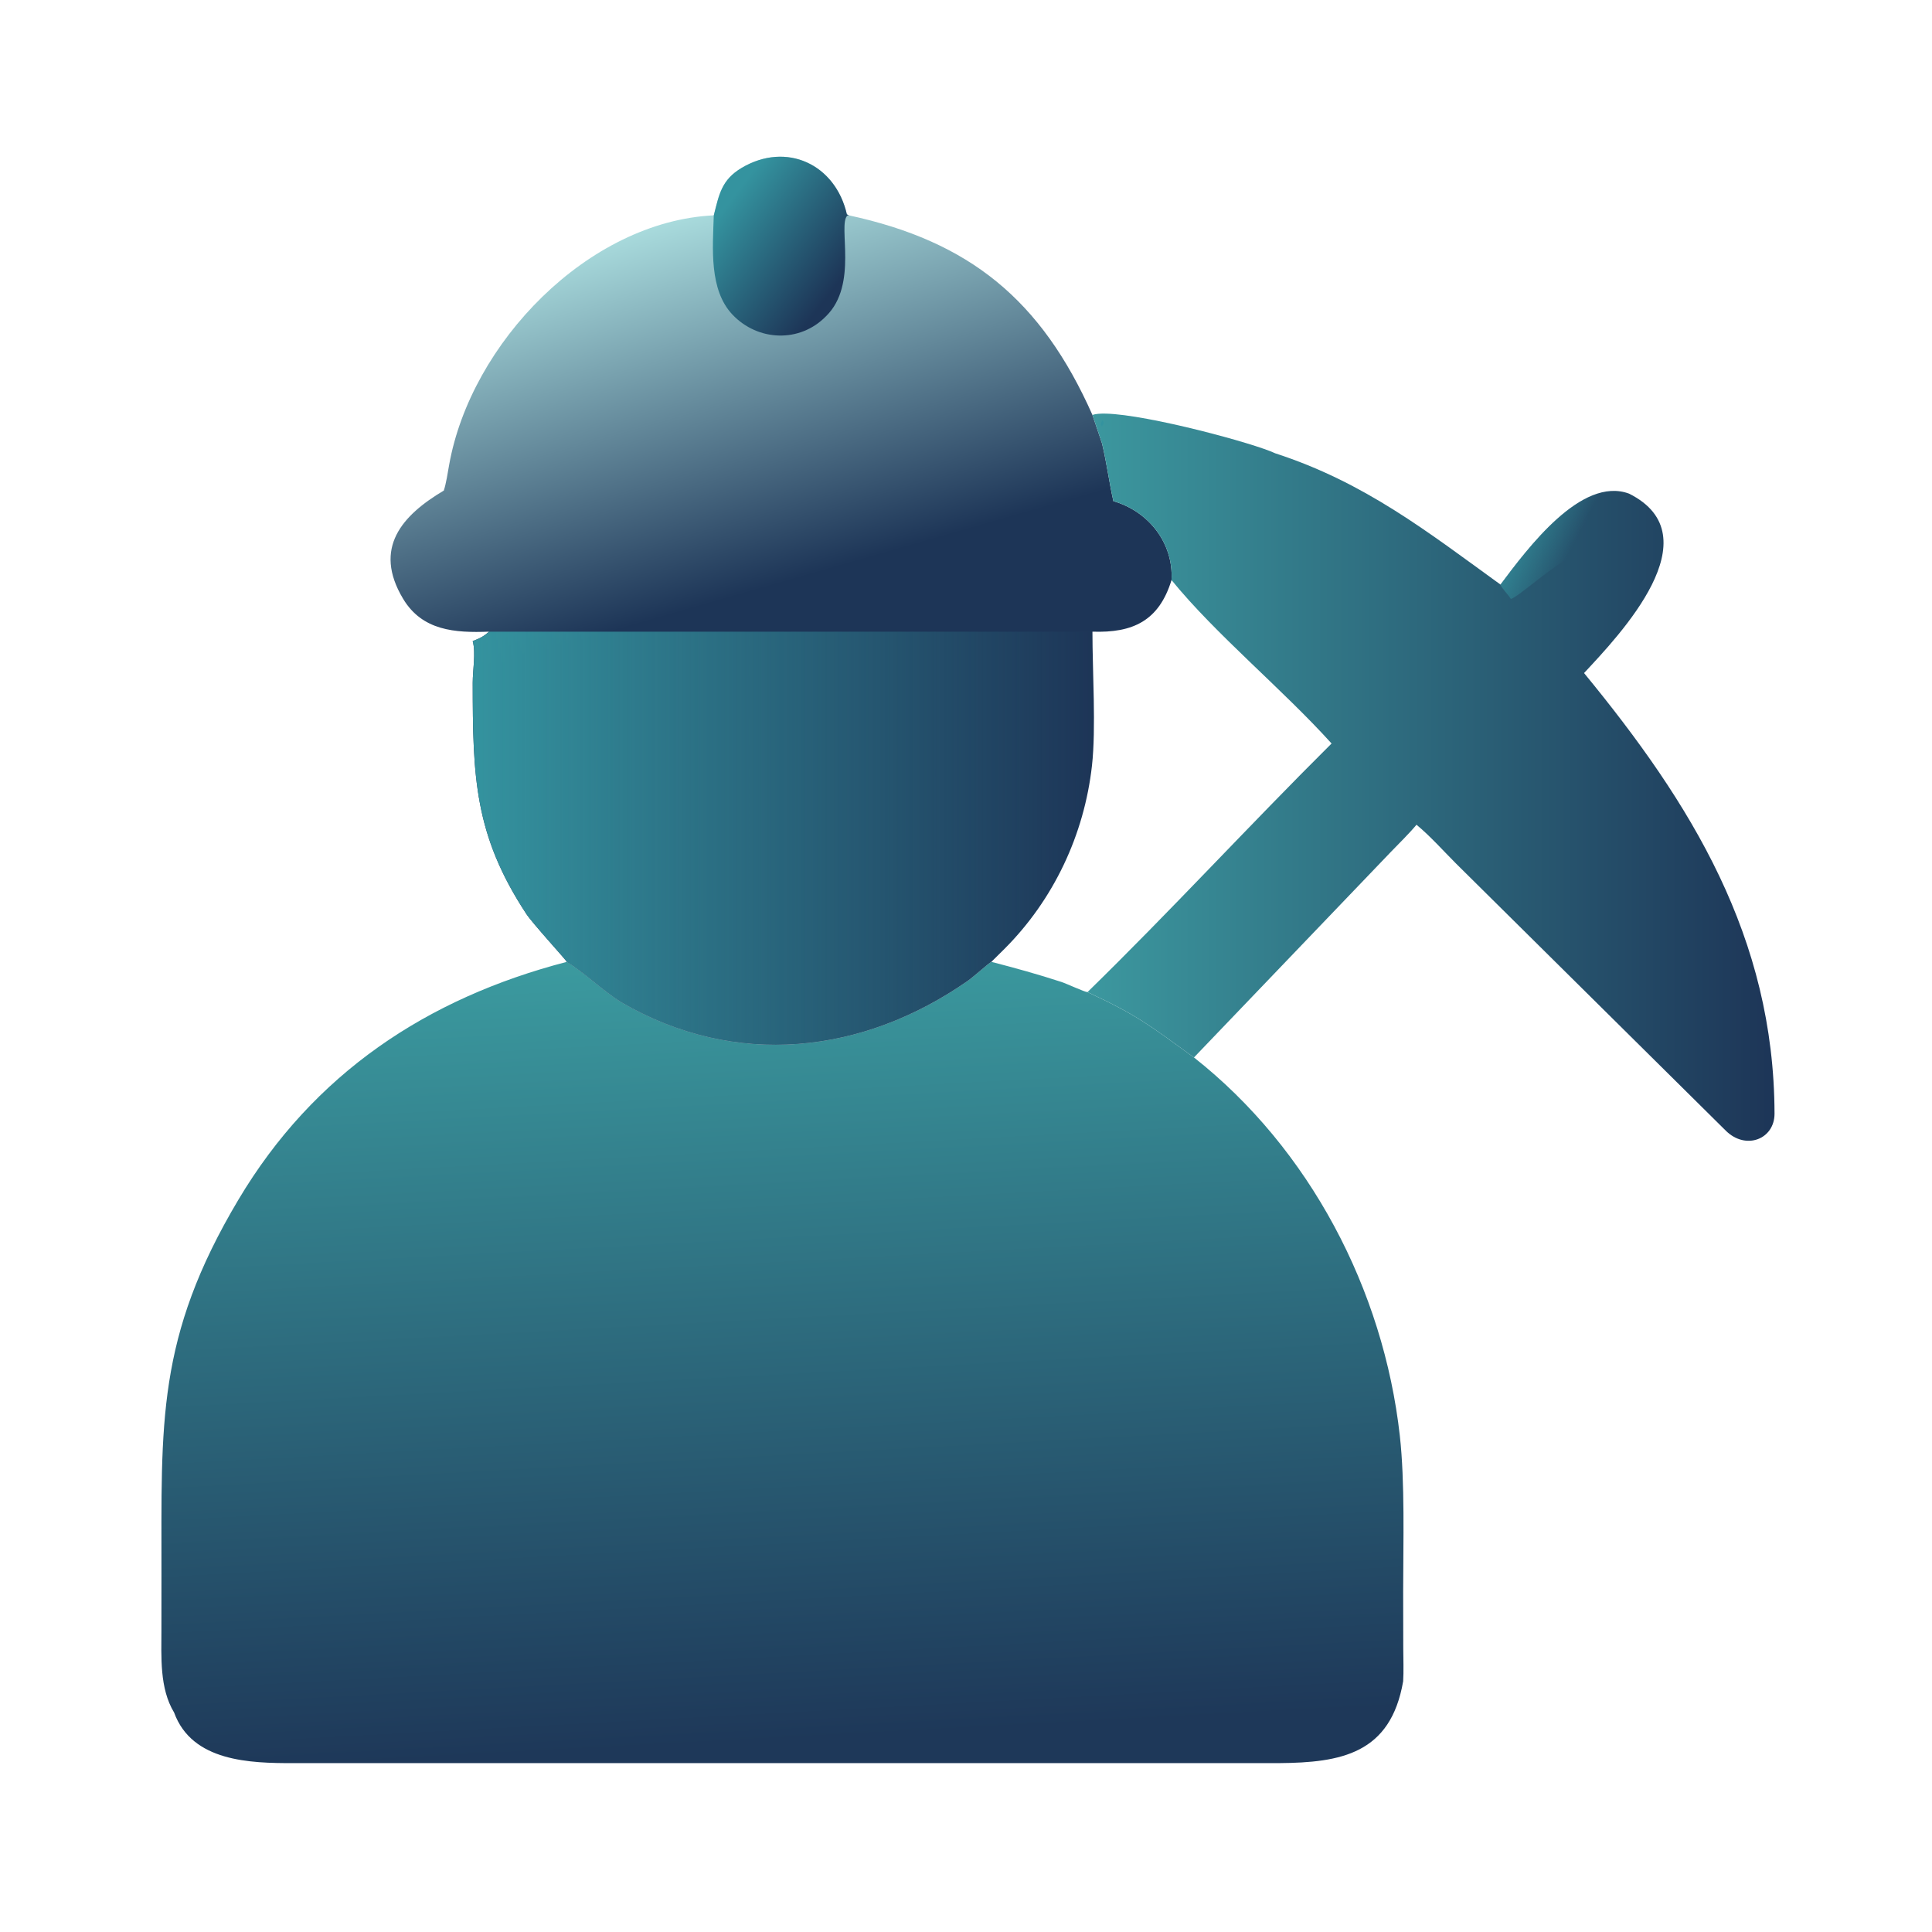
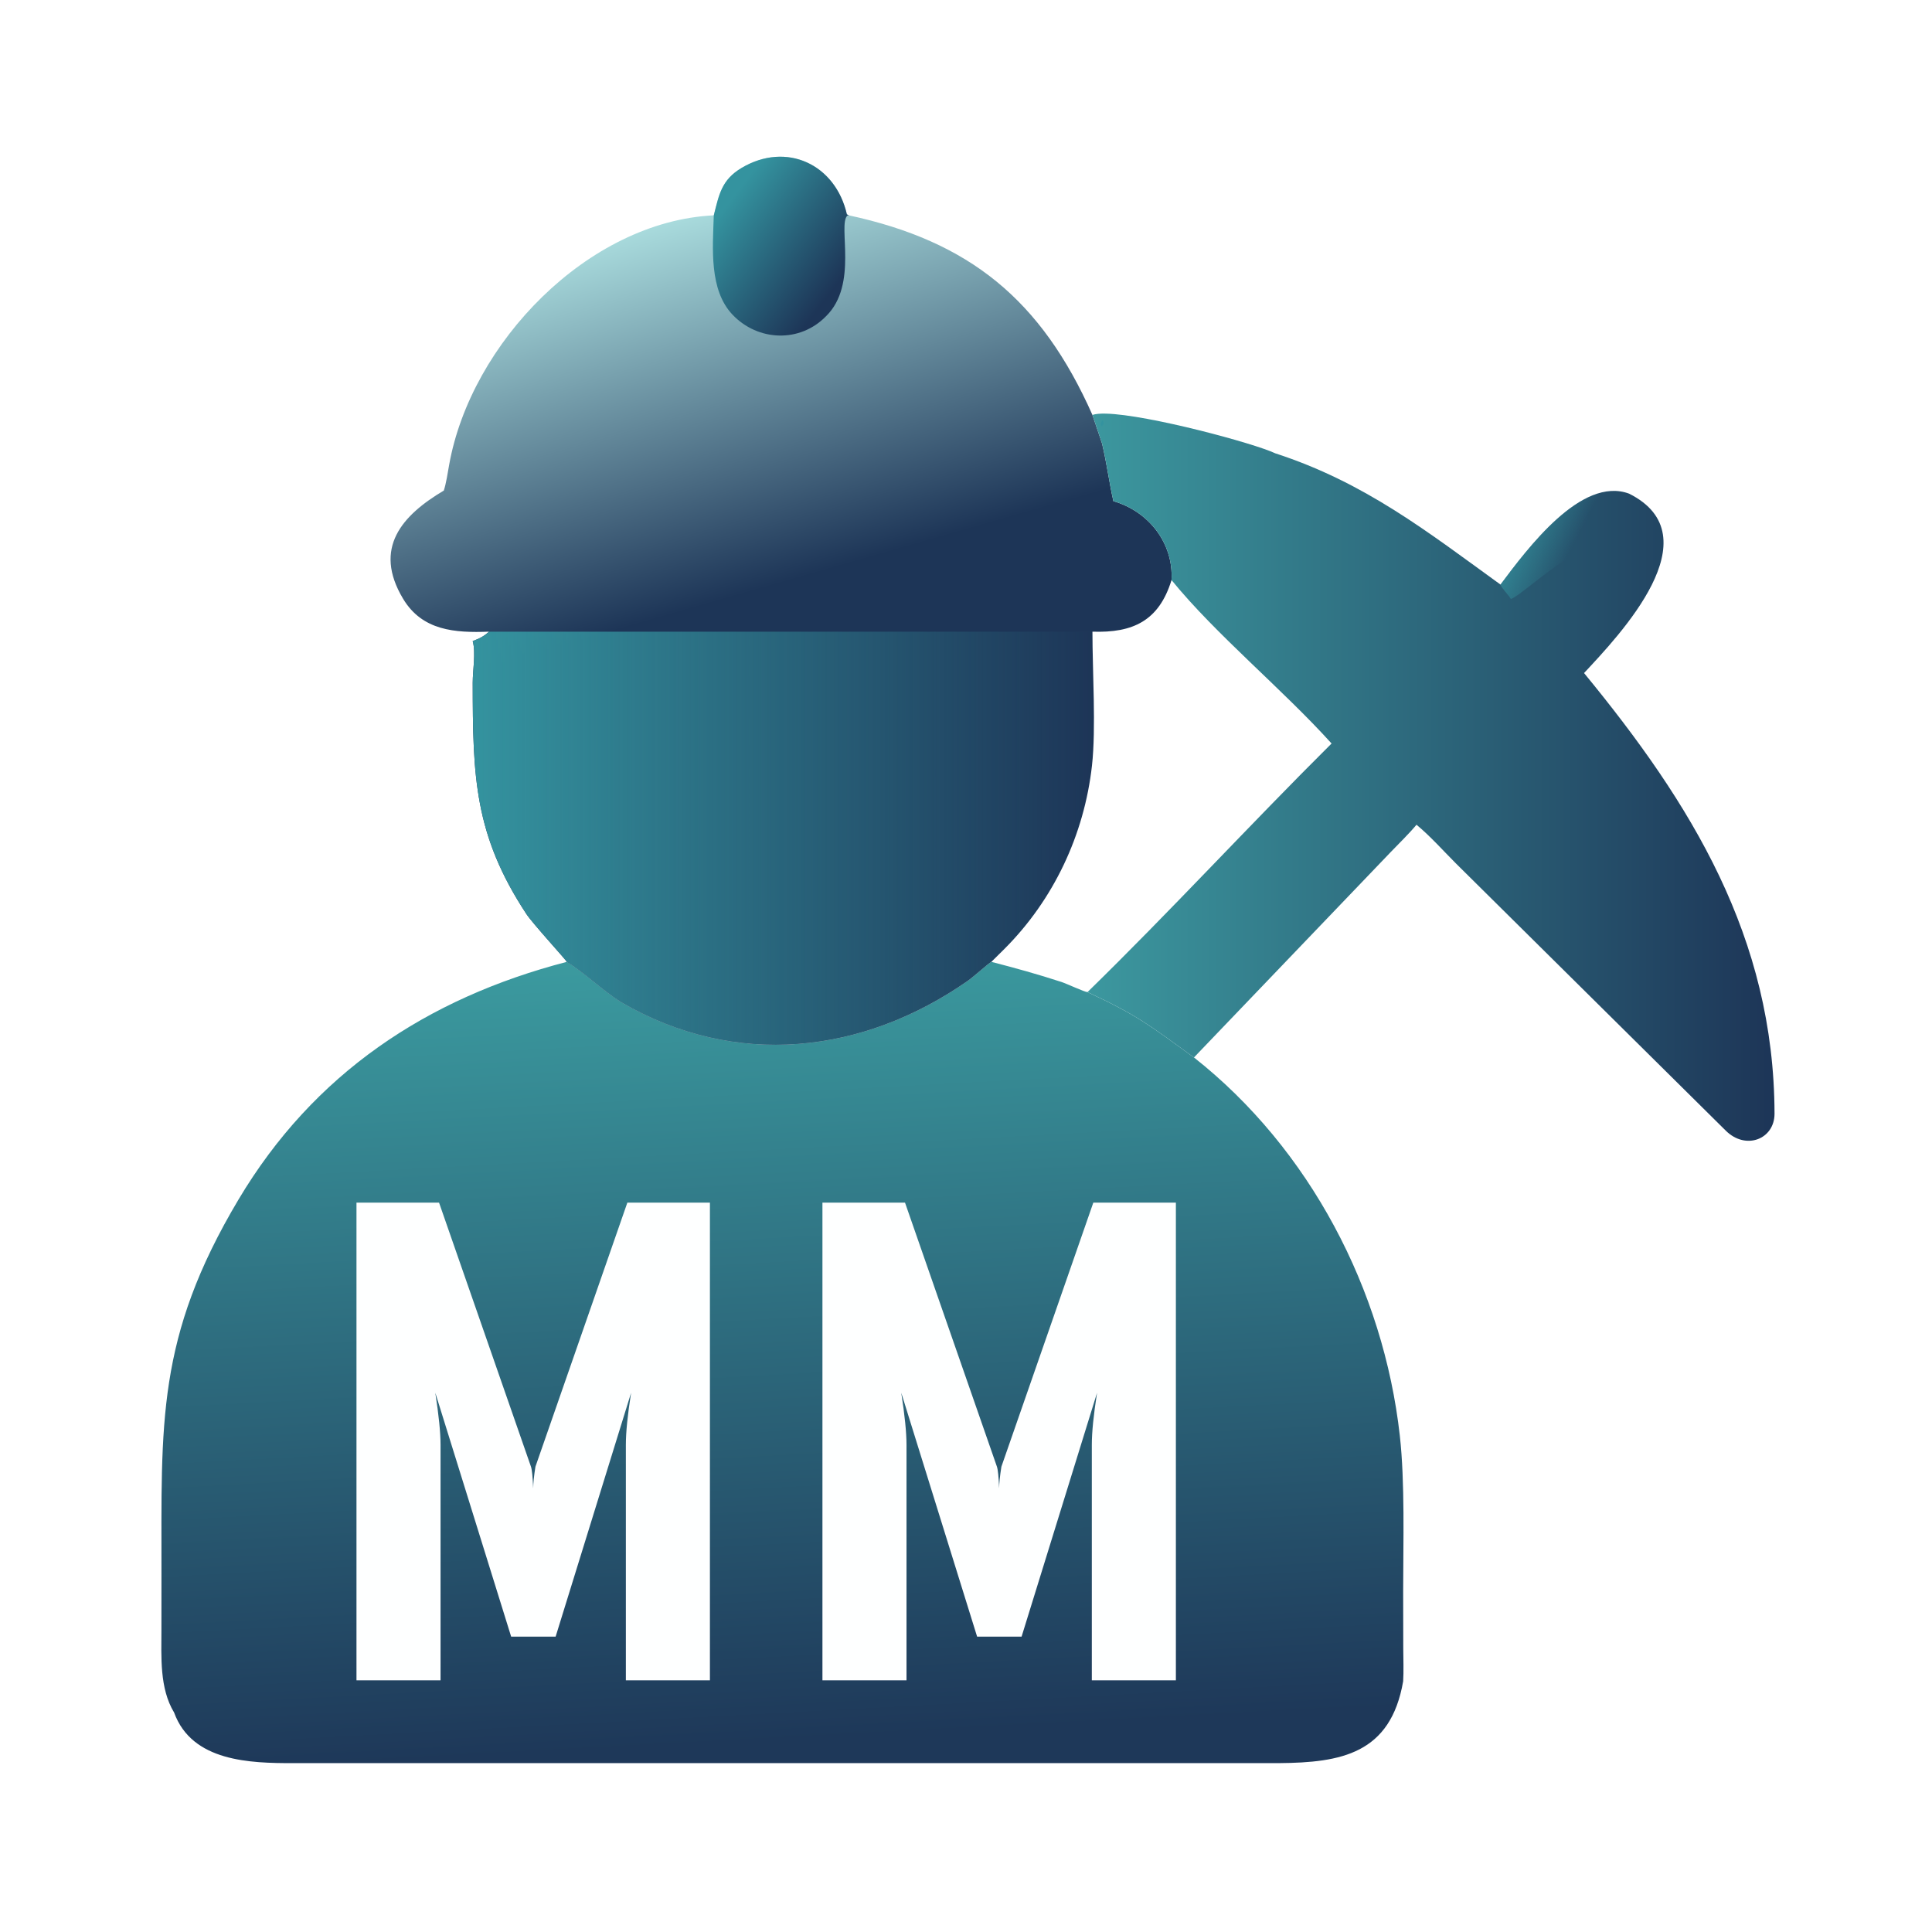
<svg xmlns="http://www.w3.org/2000/svg" xmlns:xlink="http://www.w3.org/1999/xlink" width="1024" height="1024" viewBox="0 0 1024 1024" version="1.1" id="svg14">
  <defs id="defs2">
    <linearGradient id="linearGradient21">
      <stop style="stop-color:#3c989f;stop-opacity:1;" offset="0" id="stop22" />
      <stop style="stop-color:#1d3557;stop-opacity:1;" offset="1" id="stop21" />
    </linearGradient>
    <linearGradient id="linearGradient19">
      <stop style="stop-color:#34939f;stop-opacity:1;" offset="0" id="stop19" />
      <stop style="stop-color:#1d3557;stop-opacity:1;" offset="1" id="stop20" />
    </linearGradient>
    <linearGradient id="linearGradient17">
      <stop style="stop-color:#34939f;stop-opacity:1;" offset="0" id="stop17" />
      <stop style="stop-color:#34939f;stop-opacity:0;" offset="1" id="stop18" />
    </linearGradient>
    <linearGradient id="linearGradient15">
      <stop style="stop-color:#34939f;stop-opacity:1;" offset="0" id="stop15" />
      <stop style="stop-color:#34939f;stop-opacity:0;" offset="0.561" id="stop16" />
    </linearGradient>
    <linearGradient id="gradient_0" gradientUnits="userSpaceOnUse" x1="209.641" y1="461.247" x2="198.413" y2="252.657">
      <stop offset="0" stop-color="#457B9D" id="stop1" style="stop-color:#1e3859;stop-opacity:1;" />
      <stop offset="1" stop-color="#3B9A9F" id="stop2" />
    </linearGradient>
    <linearGradient id="linearGradient14" gradientUnits="userSpaceOnUse" x1="386.797" y1="315.525" x2="348.411" y2="100.39">
      <stop offset="0" stop-color="#F1FAEE" id="stop9-4" />
      <stop offset="1" stop-color="#459F9F" id="stop10-8" />
    </linearGradient>
    <linearGradient xlink:href="#linearGradient15" id="linearGradient16" x1="399.507" y1="136.675" x2="429.879" y2="152.151" gradientUnits="userSpaceOnUse" />
    <linearGradient xlink:href="#linearGradient17" id="linearGradient18" x1="125.273" y1="222.137" x2="289.909" y2="222.137" gradientUnits="userSpaceOnUse" />
    <linearGradient xlink:href="#linearGradient19" id="linearGradient20" x1="192.554" y1="54.391" x2="221.316" y2="76.065" gradientUnits="userSpaceOnUse" />
    <linearGradient xlink:href="#linearGradient21" id="linearGradient22" x1="288.196" y1="205.965" x2="470.268" y2="205.965" gradientUnits="userSpaceOnUse" />
  </defs>
-   <path fill="url(#gradient_0)" transform="scale(2 2)" d="M262.717 254.9C269.02 256.522 275.126 258.214 281.326 260.241C282.689 260.686 287.497 262.932 288.196 262.918C301.492 269.094 304.692 271.749 316.412 280.238C347.124 304.462 366.634 341.823 370.965 380.446C372.352 392.82 371.857 408.867 371.852 421.71L371.878 436.795C371.89 439.249 372.018 443.171 371.849 445.56C368.535 464.787 355.38 467.115 338.943 467.245L77.655 467.251C66.382 467.252 50.885 466.905 46.138 453.834C42.238 447.411 42.778 439.052 42.778 431.813L42.788 417.05C42.831 377.225 41.35 354.588 63.193 317.913C83.091 284.504 113.099 264.547 150.213 254.9C154.417 257.302 159.803 262.575 164.666 265.587C194.915 283.214 228.695 279.353 256.543 259.879C257.99 258.867 261.933 255.299 262.717 254.9Z" id="path2" style="stroke:none" />
  <defs id="defs4">
    <linearGradient id="gradient_1" gradientUnits="userSpaceOnUse" x1="218.222" y1="190.717" x2="180.283" y2="58.408">
      <stop offset="0.275" stop-color="#1D3557" id="stop3" />
      <stop offset="1" stop-color="#A8DADC" id="stop4" />
    </linearGradient>
  </defs>
-   <path fill="url(#gradient_1)" transform="scale(2 2)" d="M189.162 57.066C190.565 51.553 191.207 47.653 196.555 44.485C208.424 37.452 221.405 43.535 224.427 56.797L224.942 57.066C256.9 63.95 275.927 79.394 289.507 109.967L292.06 117.542C293.279 122.618 293.924 127.757 295.06 132.81C304.366 135.496 311.023 143.9 310.464 153.724C307.143 164.534 300.234 167.765 289.507 167.398C289.501 177.851 290.493 193.007 289.383 202.906C287.331 221.21 279.213 238.443 266.186 251.464L262.717 254.9C261.933 255.299 257.99 258.867 256.543 259.879C228.695 279.353 194.915 283.214 164.666 265.587C159.803 262.575 154.417 257.302 150.213 254.9C150.093 254.485 141.153 244.736 139.516 242.25C125.635 221.173 125.296 205.724 125.277 180.915C125.274 177.646 126.139 172.968 125.273 169.887C127.033 169.238 128.201 168.663 129.585 167.398C120.584 167.737 111.908 167.168 106.817 158.67C98.76 145.219 106.576 136.566 117.616 130.002C118.24 128.089 118.657 125.284 119.018 123.249C124.763 90.896 155.838 58.684 189.162 57.066Z" id="path4" />
  <defs id="defs6">
    <linearGradient id="gradient_2" gradientUnits="userSpaceOnUse" x1="214.549" y1="275.918" x2="205.635" y2="161.895">
      <stop offset="0" stop-color="#409D9F" id="stop5" />
      <stop offset="1" stop-color="#3B9A9F" id="stop6" />
    </linearGradient>
  </defs>
-   <path fill="url(#gradient_2)" transform="scale(2 2)" d="M129.585 167.398L289.507 167.398C289.501 177.851 290.493 193.007 289.383 202.906C287.331 221.21 279.213 238.443 266.186 251.464L262.717 254.9C261.933 255.299 257.99 258.867 256.543 259.879C228.695 279.353 194.915 283.214 164.666 265.587C159.803 262.575 154.417 257.302 150.213 254.9C150.093 254.485 141.153 244.736 139.516 242.25C125.635 221.173 125.296 205.724 125.277 180.915C125.274 177.646 126.139 172.968 125.273 169.887C127.033 169.238 128.201 168.663 129.585 167.398Z" id="path6" style="fill:url(#linearGradient18);fill-opacity:1" />
  <defs id="defs8">
    <linearGradient id="gradient_3" gradientUnits="userSpaceOnUse" x1="201.985" y1="42.61" x2="211.641" y2="87.81">
      <stop offset="0" stop-color="#4AD2D6" id="stop7" />
      <stop offset="1" stop-color="#AFDCDD" id="stop8" />
    </linearGradient>
  </defs>
-   <path fill="url(#gradient_3)" transform="scale(2 2)" d="M189.162 57.066C190.565 51.553 191.207 47.653 196.555 44.485C208.424 37.452 221.405 43.535 224.427 56.797L224.942 57.066L224.537 57.148C221.978 59.755 227.512 75.384 218.917 83.793C212.009 90.905 200.882 90.493 194.127 83.394C187.862 76.81 188.884 65.652 189.162 57.066Z" id="path8" style="fill:url(#linearGradient20);fill-opacity:1" />
  <defs id="defs10">
    <linearGradient id="gradient_4" gradientUnits="userSpaceOnUse" x1="386.797" y1="315.525" x2="348.411" y2="100.39">
      <stop offset="0" stop-color="#F1FAEE" id="stop9" />
      <stop offset="1" stop-color="#459F9F" id="stop10" />
    </linearGradient>
  </defs>
-   <path id="path10" d="M 293.153 109.617 C 291.556 109.574 290.302 109.678 289.507 109.967 L 292.06 117.542 C 293.279 122.618 293.924 127.757 295.06 132.81 C 304.366 135.496 311.023 143.9 310.464 153.724 C 322.228 168.178 339.838 182.595 352.881 197.035 C 331.063 218.713 310.132 241.512 288.196 262.918 C 301.492 269.094 304.692 271.749 316.412 280.238 L 368.596 225.764 C 370.712 223.571 373.468 220.874 375.385 218.566 C 379.035 221.573 382.537 225.529 385.899 228.886 L 457.365 299.653 C 462.688 304.909 470.286 301.879 470.268 295.124 C 470.148 248.373 448.195 212.935 419.789 178.366 C 429.251 168.206 454.198 142.083 431.737 130.827 C 419.075 126.102 404.813 145.376 397.649 154.92 C 378.234 140.878 361.69 127.838 337.946 120.13 C 332.366 117.485 304.336 109.921 293.153 109.617 z " transform="scale(2 2)" style="fill:url(#linearGradient22)" />
-   <path fill="#34939F" transform="scale(2 2)" d="M397.649 154.92C404.813 145.376 419.075 126.102 431.737 130.827C431.026 132.081 427.782 138.032 426.842 138.913C424.076 141.505 419.918 146.132 416.395 147.619C411.902 149.517 402.277 158.302 400.388 158.733C399.767 157.622 397.772 155.688 397.649 154.92Z" id="path12" style="fill:url(#linearGradient16)" />
-   <path fill="#34939F" transform="scale(2 2)" d="M292.06 111.355C292.541 111.724 292.352 111.499 292.542 112.106L292.06 112.958C291.783 112.821 291.948 112.934 291.688 112.487L292.06 111.355Z" id="path14" />
+   <g id="g1">
+     <path fill="url(#gradient_0)" transform="scale(2 2)" d="M262.717 254.9C269.02 256.522 275.126 258.214 281.326 260.241C282.689 260.686 287.497 262.932 288.196 262.918C301.492 269.094 304.692 271.749 316.412 280.238C347.124 304.462 366.634 341.823 370.965 380.446C372.352 392.82 371.857 408.867 371.852 421.71L371.878 436.795C371.89 439.249 372.018 443.171 371.849 445.56C368.535 464.787 355.38 467.115 338.943 467.245L77.655 467.251C66.382 467.252 50.885 466.905 46.138 453.834C42.238 447.411 42.778 439.052 42.778 431.813L42.788 417.05C42.831 377.225 41.35 354.588 63.193 317.913C83.091 284.504 113.099 264.547 150.213 254.9C154.417 257.302 159.803 262.575 164.666 265.587C194.915 283.214 228.695 279.353 256.543 259.879C257.99 258.867 261.933 255.299 262.717 254.9Z" id="path2" style="stroke:none" />
+     <path fill="url(#gradient_1)" transform="scale(2 2)" d="M189.162 57.066C190.565 51.553 191.207 47.653 196.555 44.485C208.424 37.452 221.405 43.535 224.427 56.797L224.942 57.066C256.9 63.95 275.927 79.394 289.507 109.967L292.06 117.542C293.279 122.618 293.924 127.757 295.06 132.81C304.366 135.496 311.023 143.9 310.464 153.724C307.143 164.534 300.234 167.765 289.507 167.398C289.501 177.851 290.493 193.007 289.383 202.906C287.331 221.21 279.213 238.443 266.186 251.464L262.717 254.9C261.933 255.299 257.99 258.867 256.543 259.879C228.695 279.353 194.915 283.214 164.666 265.587C159.803 262.575 154.417 257.302 150.213 254.9C150.093 254.485 141.153 244.736 139.516 242.25C125.635 221.173 125.296 205.724 125.277 180.915C125.274 177.646 126.139 172.968 125.273 169.887C127.033 169.238 128.201 168.663 129.585 167.398C120.584 167.737 111.908 167.168 106.817 158.67C98.76 145.219 106.576 136.566 117.616 130.002C118.24 128.089 118.657 125.284 119.018 123.249C124.763 90.896 155.838 58.684 189.162 57.066Z" id="path4" />
+     <path fill="url(#gradient_2)" transform="scale(2 2)" d="M129.585 167.398L289.507 167.398C289.501 177.851 290.493 193.007 289.383 202.906C287.331 221.21 279.213 238.443 266.186 251.464L262.717 254.9C261.933 255.299 257.99 258.867 256.543 259.879C228.695 279.353 194.915 283.214 164.666 265.587C159.803 262.575 154.417 257.302 150.213 254.9C150.093 254.485 141.153 244.736 139.516 242.25C125.635 221.173 125.296 205.724 125.277 180.915C125.274 177.646 126.139 172.968 125.273 169.887C127.033 169.238 128.201 168.663 129.585 167.398Z" id="path6" style="fill:url(#linearGradient18);fill-opacity:1" />
+     <path fill="url(#gradient_3)" transform="scale(2 2)" d="M189.162 57.066C190.565 51.553 191.207 47.653 196.555 44.485C208.424 37.452 221.405 43.535 224.427 56.797L224.942 57.066L224.537 57.148C221.978 59.755 227.512 75.384 218.917 83.793C212.009 90.905 200.882 90.493 194.127 83.394C187.862 76.81 188.884 65.652 189.162 57.066Z" id="path8" style="fill:url(#linearGradient20);fill-opacity:1" />
+     <path id="path10" d="M 293.153 109.617 C 291.556 109.574 290.302 109.678 289.507 109.967 L 292.06 117.542 C 293.279 122.618 293.924 127.757 295.06 132.81 C 304.366 135.496 311.023 143.9 310.464 153.724 C 322.228 168.178 339.838 182.595 352.881 197.035 C 331.063 218.713 310.132 241.512 288.196 262.918 C 301.492 269.094 304.692 271.749 316.412 280.238 L 368.596 225.764 C 370.712 223.571 373.468 220.874 375.385 218.566 C 379.035 221.573 382.537 225.529 385.899 228.886 L 457.365 299.653 C 462.688 304.909 470.286 301.879 470.268 295.124 C 470.148 248.373 448.195 212.935 419.789 178.366 C 429.251 168.206 454.198 142.083 431.737 130.827 C 419.075 126.102 404.813 145.376 397.649 154.92 C 378.234 140.878 361.69 127.838 337.946 120.13 C 332.366 117.485 304.336 109.921 293.153 109.617 z " transform="scale(2 2)" style="fill:url(#linearGradient22)" />
+     <path fill="#34939F" transform="scale(2 2)" d="M397.649 154.92C404.813 145.376 419.075 126.102 431.737 130.827C431.026 132.081 427.782 138.032 426.842 138.913C424.076 141.505 419.918 146.132 416.395 147.619C411.902 149.517 402.277 158.302 400.388 158.733C399.767 157.622 397.772 155.688 397.649 154.92Z" id="path12" style="fill:url(#linearGradient16)" />
+     <path fill="#34939F" transform="scale(2 2)" d="M292.06 111.355C292.541 111.724 292.352 111.499 292.542 112.106L292.06 112.958C291.783 112.821 291.948 112.934 291.688 112.487L292.06 111.355Z" id="path14" />
+   </g>
+   <path d="M 340.089,985.357 H 299.818 V 847.181 q 0,-10.918 2.506,-30.427 L 266.169,959.762 H 244.87 L 208.536,816.754 q 2.506,19.867 2.506,30.427 V 985.357 H 170.77 V 705.247 h 39.555 l 44.03,154.821 q 0.716,2.506 1.074,12.708 0,-4.475 1.074,-12.708 l 44.03,-154.821 h 39.555 z m 223.219,0 H 523.036 V 847.181 q 0,-10.918 2.506,-30.427 L 489.387,959.762 H 468.088 L 431.755,816.754 q 2.506,19.867 2.506,30.427 V 985.357 H 393.989 V 705.247 h 39.555 l 44.03,154.821 q 0.716,2.506 1.074,12.708 0,-4.475 1.074,-12.708 l 44.03,-154.821 h 39.555 z" id="text1" style="font-weight:bold;font-stretch:condensed;font-size:366.559px;line-height:1;font-family:'Agency FB';-inkscape-font-specification:'Agency FB, Bold Condensed';letter-spacing:20.43px;text-orientation:upright;fill:#feffff;stroke-width:297.855;stroke-linecap:round;stroke-linejoin:round" transform="scale(1.106401,0.9038314)" aria-label="MM" />
</svg>
